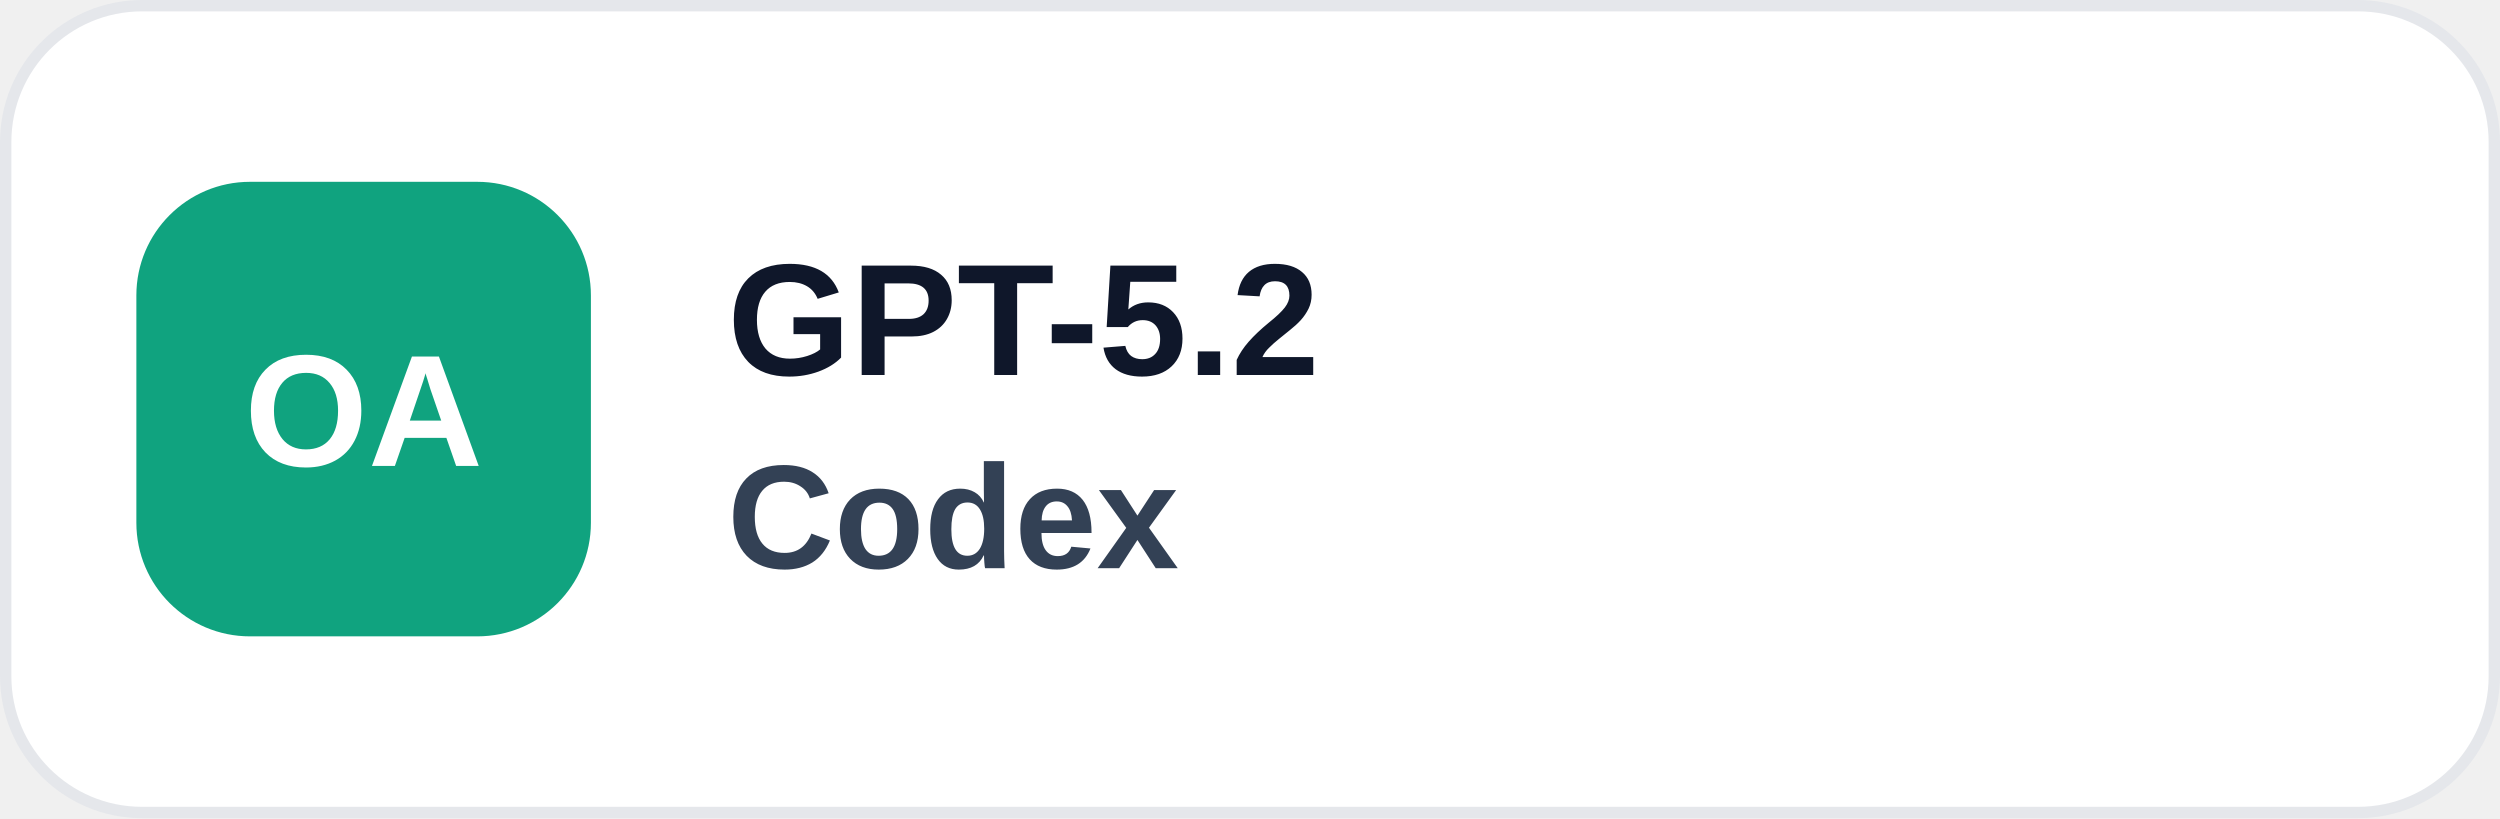
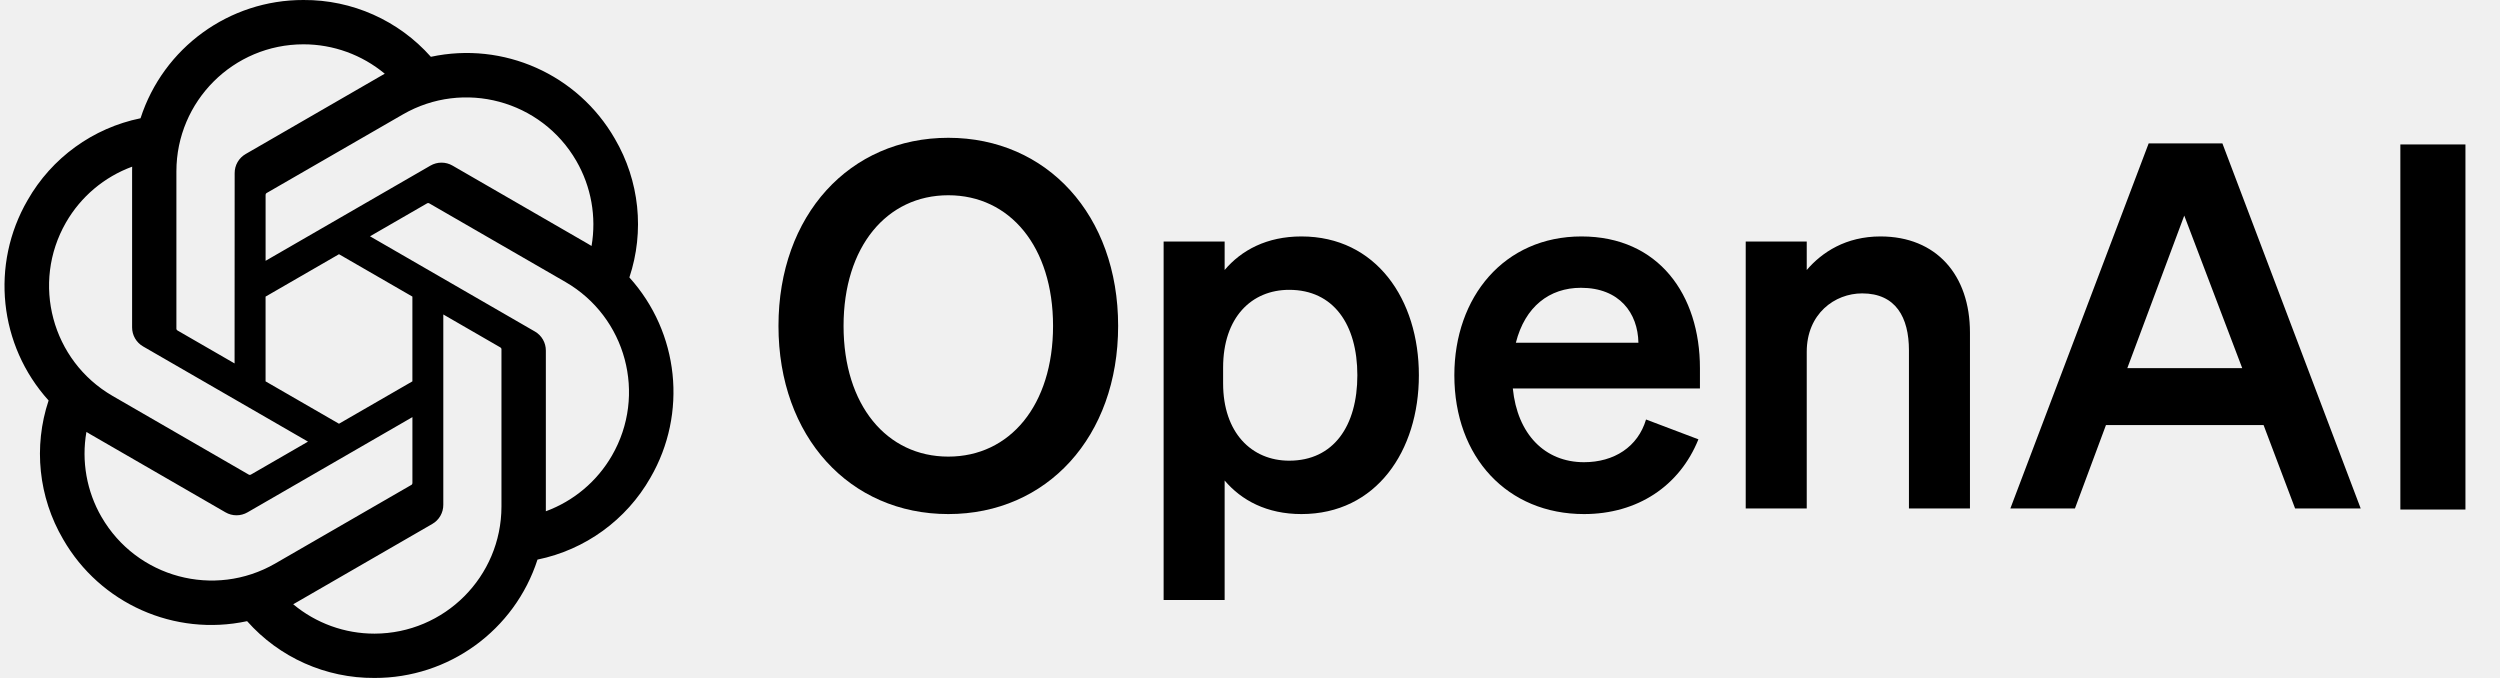
- <svg xmlns="http://www.w3.org/2000/svg" width="220" height="72" viewBox="0 0 220 72" fill="none">
-   <rect x="0.5" y="0.5" width="219" height="71" rx="12" fill="white" stroke="#E5E7EB" />
-   <rect x="12" y="16" width="40" height="40" rx="10" fill="#10A37F" />
-   <text x="32" y="41" fill="white" font-size="14" font-family="Arial, sans-serif" text-anchor="middle" font-weight="700">OA</text>
-   <text x="64" y="33" fill="#0F172A" font-size="14" font-family="Arial, sans-serif" font-weight="700">GPT-5.2</text>
-   <text x="64" y="50" fill="#334155" font-size="13" font-family="Arial, sans-serif" font-weight="600">Codex</text>
+ <svg xmlns="http://www.w3.org/2000/svg" viewBox="0 0 1180 320">
+   <path d="m367.44 153.84c0 52.32 33.6 88.8 80.16 88.8s80.16-36.48 80.16-88.8-33.6-88.8-80.16-88.8-80.16 36.48-80.16 88.8zm129.6 0c0 37.44-20.4 61.68-49.44 61.68s-49.44-24.24-49.44-61.68 20.4-61.68 49.44-61.68 49.44 24.24 49.44 61.68z" />
+   <path d="m614.27 242.64c35.28 0 55.44-29.76 55.44-65.52s-20.16-65.52-55.44-65.52c-16.32 0-28.32 6.48-36.24 15.84v-13.44h-28.8v169.2h28.8v-56.4c7.92 9.36 19.92 15.84 36.24 15.84zm-36.96-69.12c0-23.76 13.44-36.72 31.2-36.72 20.88 0 32.16 16.32 32.16 40.32s-11.28 40.32-32.16 40.32c-17.76 0-31.2-13.2-31.2-36.48z" />
+   <path d="m747.65 242.64c25.2 0 45.12-13.2 54-35.28l-24.72-9.36c-3.84 12.96-15.12 20.16-29.28 20.16-18.48 0-31.44-13.2-33.6-34.8h88.32v-9.6c0-34.56-19.44-62.16-55.92-62.16s-60 28.56-60 65.52c0 38.88 25.2 65.52 61.2 65.52zm-1.44-106.8c18.24 0 26.88 12 27.12 25.92h-57.84c4.32-17.04 15.84-25.92 30.72-25.92z" />
+   <path d="m823.98 240h28.8v-73.92c0-18 13.2-27.6 26.16-27.6 15.84 0 22.08 11.28 22.08 26.88v74.64h28.8v-83.04c0-27.12-15.84-45.36-42.24-45.36-16.32 0-27.6 7.44-34.8 15.84v-13.44h-28.8z" />
+   <path d="m1014.17 67.68-65.28 172.32h30.48l14.64-39.36h74.4l14.88 39.36h30.96l-65.28-172.32zm16.8 34.08 27.36 72h-54.24z" />
+   <path d="m1163.69 68.18h-30.72v172.32h30.72z" />
+   <path d="m297.06 130.97c7.26-21.79 4.76-45.66-6.85-65.48-17.46-30.4-52.56-46.04-86.84-38.68-15.25-17.18-37.16-26.95-60.13-26.81-35.04-.08-66.13 22.48-76.91 55.82-22.51 4.61-41.94 18.7-53.31 38.67-17.59 30.32-13.58 68.54 9.92 94.54-7.26 21.79-4.76 45.66 6.85 65.48 17.46 30.4 52.56 46.04 86.84 38.68 15.24 17.18 37.16 26.95 60.13 26.8 35.06.09 66.16-22.49 76.94-55.86 22.51-4.61 41.94-18.7 53.31-38.67 17.57-30.32 13.55-68.51-9.94-94.51zm-120.28 168.11c-14.03.02-27.62-4.89-38.39-13.88.49-.26 1.34-.73 1.89-1.07l63.72-36.8c3.26-1.85 5.26-5.32 5.24-9.07v-89.83l26.93 15.55c.29.14.48.42.52.74v74.39c-.04 33.08-26.83 59.9-59.91 59.97zm-128.84-55.03c-7.03-12.14-9.56-26.37-7.15-40.18.47.28 1.3.79 1.89 1.13l63.72 36.8c3.23 1.89 7.23 1.89 10.47 0l77.79-44.92v31.1c.02.32-.13.63-.38.83l-64.41 37.19c-28.69 16.52-65.33 6.7-81.92-21.95zm-16.77-139.09c7-12.16 18.05-21.46 31.21-26.29 0 .55-.03 1.52-.03 2.2v73.61c-.02 3.74 1.98 7.21 5.23 9.06l77.79 44.91-26.93 15.55c-.27.18-.61.21-.91.08l-64.42-37.22c-28.63-16.58-38.45-53.21-21.95-81.89zm221.26 51.49-77.79-44.92 26.93-15.54c.27-.18.61-.21.91-.08l64.42 37.19c28.68 16.57 38.51 53.26 21.94 81.94-7.01 12.14-18.05 21.44-31.2 26.28v-75.81c.03-3.74-1.96-7.2-5.2-9.06zm26.8-40.34c-.47-.29-1.3-.79-1.89-1.13l-63.72-36.8c-3.23-1.89-7.23-1.89-10.47 0l-77.79 44.92v-31.1c-.02-.32.13-.63.38-.83l64.41-37.16c28.69-16.55 65.37-6.7 81.91 22 6.99 12.12 9.52 26.31 7.15 40.1zm-168.51 55.43-26.94-15.55c-.29-.14-.48-.42-.52-.74v-74.39c.02-33.12 26.89-59.96 60.01-59.94 14.01 0 27.57 4.92 38.34 13.88-.49.26-1.33.73-1.89 1.07l-63.72 36.8c-3.26 1.85-5.26 5.31-5.24 9.06l-.04 89.79zm14.63-31.54 34.65-20.01 34.65 20v40.01l-34.65 20-34.65-20z" />
</svg>
